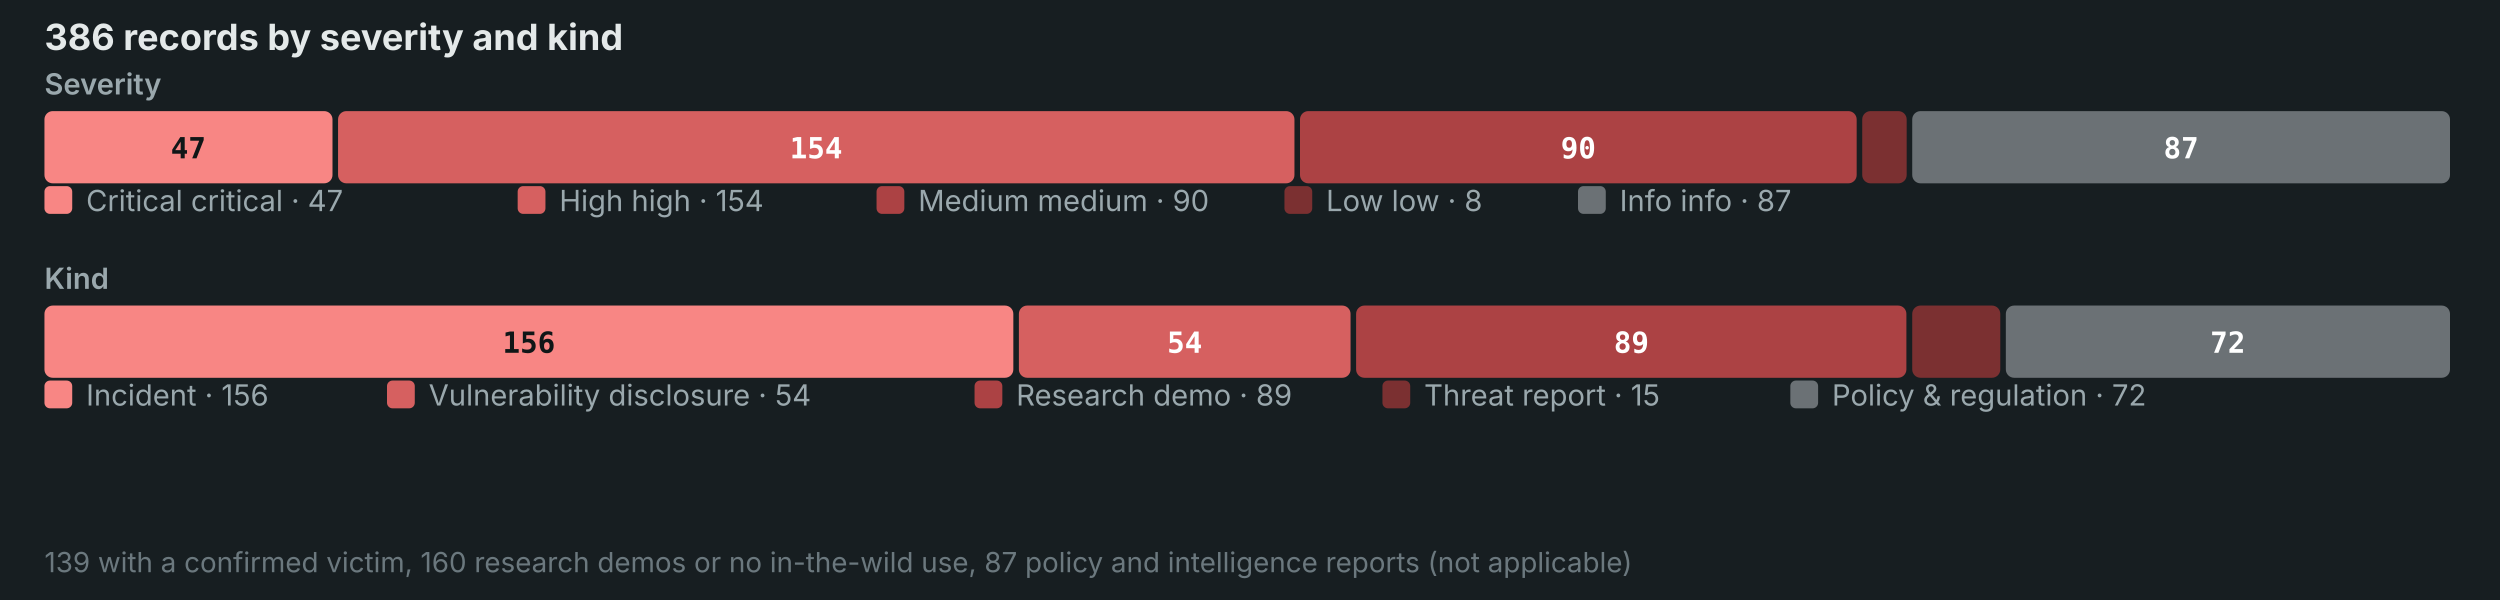
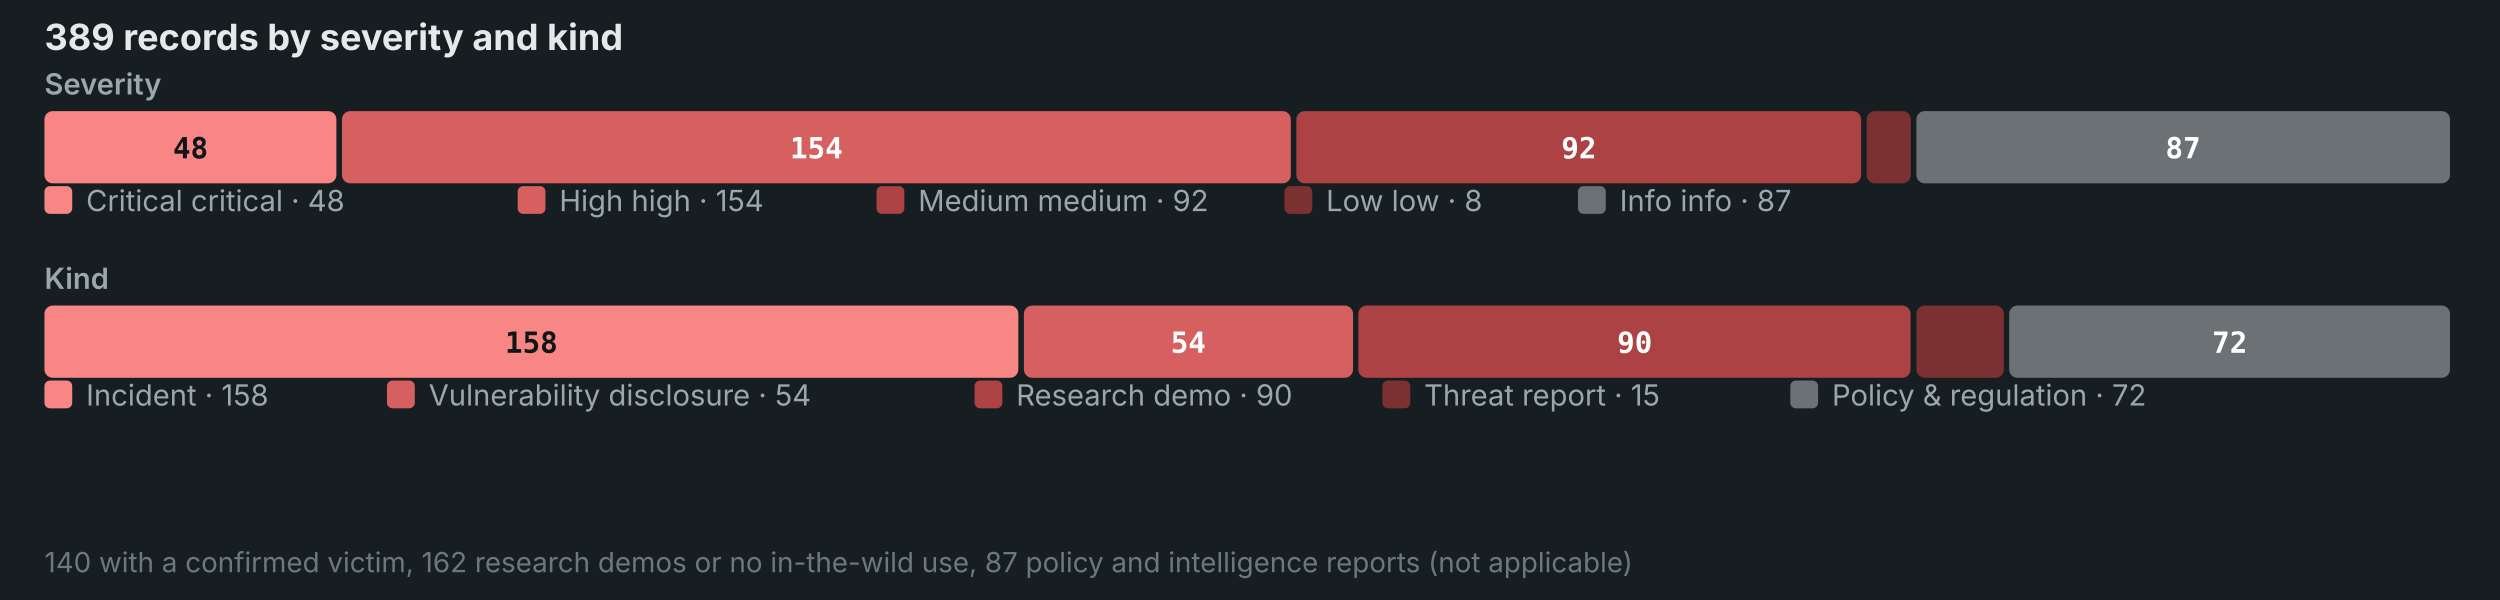
<svg xmlns="http://www.w3.org/2000/svg" viewBox="0 0 900 216" width="900" height="216" role="img" font-family="ui-sans-serif,-apple-system,'Segoe UI','PingFang SC','Microsoft YaHei',sans-serif">
  <rect width="900" height="216" fill="#171E21" />
-   <text x="16" y="18" font-size="13" font-weight="700" fill="#E4E9E9">386 records by severity and kind</text>
+   <text x="16" y="18" font-size="13" font-weight="700" fill="#E4E9E9">389 records by severity and kind</text>
  <text x="16" y="34" font-size="10.5" fill="#9AA8AD" font-weight="600">Severity</text>
-   <rect x="16.0" y="40" width="103.7" height="26" rx="3" fill="#F88684" />
-   <text x="67.8" y="57" font-size="10.5" text-anchor="middle" font-family="ui-monospace,'SF Mono','Cascadia Mono','Consolas',monospace" font-weight="700" fill="#101617">47</text>
-   <rect x="121.7" y="40" width="344.3" height="26" rx="3" fill="#D66060" />
-   <text x="293.8" y="57" font-size="10.5" text-anchor="middle" font-family="ui-monospace,'SF Mono','Cascadia Mono','Consolas',monospace" font-weight="700" fill="#FFFFFF">154</text>
-   <rect x="468.0" y="40" width="200.4" height="26" rx="3" fill="#AC4244" />
-   <text x="568.2" y="57" font-size="10.5" text-anchor="middle" font-family="ui-monospace,'SF Mono','Cascadia Mono','Consolas',monospace" font-weight="700" fill="#FFFFFF">90</text>
-   <rect x="670.4" y="40" width="16.0" height="26" rx="3" fill="#7B3031" />
-   <rect x="688.4" y="40" width="193.6" height="26" rx="3" fill="#6B7175" />
-   <text x="785.2" y="57" font-size="10.5" text-anchor="middle" font-family="ui-monospace,'SF Mono','Cascadia Mono','Consolas',monospace" font-weight="700" fill="#FFFFFF">87</text>
+   <rect x="16.0" y="40" width="105.1" height="26" rx="3" fill="#F88684" />
+   <text x="68.6" y="57" font-size="10.5" text-anchor="middle" font-family="ui-monospace,'SF Mono','Cascadia Mono','Consolas',monospace" font-weight="700" fill="#101617">48</text>
+   <rect x="123.1" y="40" width="341.6" height="26" rx="3" fill="#D66060" />
+   <text x="293.9" y="57" font-size="10.5" text-anchor="middle" font-family="ui-monospace,'SF Mono','Cascadia Mono','Consolas',monospace" font-weight="700" fill="#FFFFFF">154</text>
+   <rect x="466.7" y="40" width="203.3" height="26" rx="3" fill="#AC4244" />
+   <text x="568.4" y="57" font-size="10.5" text-anchor="middle" font-family="ui-monospace,'SF Mono','Cascadia Mono','Consolas',monospace" font-weight="700" fill="#FFFFFF">92</text>
+   <rect x="672.0" y="40" width="15.9" height="26" rx="3" fill="#7B3031" />
+   <rect x="689.9" y="40" width="192.1" height="26" rx="3" fill="#6B7175" />
+   <text x="785.9" y="57" font-size="10.5" text-anchor="middle" font-family="ui-monospace,'SF Mono','Cascadia Mono','Consolas',monospace" font-weight="700" fill="#FFFFFF">87</text>
  <rect x="16" y="67" width="10" height="10" rx="2" fill="#F88684" />
-   <text x="31" y="76" font-size="10.5" fill="#9AA8AD">Critical critical · 47</text>
+   <text x="31" y="76" font-size="10.5" fill="#9AA8AD">Critical critical · 48</text>
  <rect x="186.36" y="67" width="10" height="10" rx="2" fill="#D66060" />
  <text x="201.36" y="76" font-size="10.5" fill="#9AA8AD">High high · 154</text>
  <rect x="315.56" y="67" width="10" height="10" rx="2" fill="#AC4244" />
-   <text x="330.56" y="76" font-size="10.5" fill="#9AA8AD">Medium medium · 90</text>
+   <text x="330.56" y="76" font-size="10.5" fill="#9AA8AD">Medium medium · 92</text>
  <rect x="462.4" y="67" width="10" height="10" rx="2" fill="#7B3031" />
  <text x="477.4" y="76" font-size="10.5" fill="#9AA8AD">Low low · 8</text>
  <rect x="568.08" y="67" width="10" height="10" rx="2" fill="#6B7175" />
  <text x="583.08" y="76" font-size="10.5" fill="#9AA8AD">Info info · 87</text>
  <text x="16" y="104" font-size="10.5" fill="#9AA8AD" font-weight="600">Kind</text>
-   <rect x="16.0" y="110" width="348.8" height="26" rx="3" fill="#F88684" />
-   <text x="190.4" y="127" font-size="10.5" text-anchor="middle" font-family="ui-monospace,'SF Mono','Cascadia Mono','Consolas',monospace" font-weight="700" fill="#101617">156</text>
-   <rect x="366.8" y="110" width="119.4" height="26" rx="3" fill="#D66060" />
-   <text x="426.5" y="127" font-size="10.5" text-anchor="middle" font-family="ui-monospace,'SF Mono','Cascadia Mono','Consolas',monospace" font-weight="700" fill="#FFFFFF">54</text>
-   <rect x="488.2" y="110" width="198.1" height="26" rx="3" fill="#AC4244" />
-   <text x="587.3" y="127" font-size="10.5" text-anchor="middle" font-family="ui-monospace,'SF Mono','Cascadia Mono','Consolas',monospace" font-weight="700" fill="#FFFFFF">89</text>
-   <rect x="688.4" y="110" width="31.7" height="26" rx="3" fill="#7B3031" />
-   <rect x="722.1" y="110" width="159.9" height="26" rx="3" fill="#6B7175" />
-   <text x="802.0" y="127" font-size="10.5" text-anchor="middle" font-family="ui-monospace,'SF Mono','Cascadia Mono','Consolas',monospace" font-weight="700" fill="#FFFFFF">72</text>
+   <rect x="16.0" y="110" width="350.6" height="26" rx="3" fill="#F88684" />
+   <text x="191.3" y="127" font-size="10.5" text-anchor="middle" font-family="ui-monospace,'SF Mono','Cascadia Mono','Consolas',monospace" font-weight="700" fill="#101617">158</text>
+   <rect x="368.6" y="110" width="118.5" height="26" rx="3" fill="#D66060" />
+   <text x="427.8" y="127" font-size="10.5" text-anchor="middle" font-family="ui-monospace,'SF Mono','Cascadia Mono','Consolas',monospace" font-weight="700" fill="#FFFFFF">54</text>
+   <rect x="489.0" y="110" width="198.8" height="26" rx="3" fill="#AC4244" />
+   <text x="588.5" y="127" font-size="10.5" text-anchor="middle" font-family="ui-monospace,'SF Mono','Cascadia Mono','Consolas',monospace" font-weight="700" fill="#FFFFFF">90</text>
+   <rect x="689.9" y="110" width="31.5" height="26" rx="3" fill="#7B3031" />
+   <rect x="723.3" y="110" width="158.7" height="26" rx="3" fill="#6B7175" />
+   <text x="802.7" y="127" font-size="10.5" text-anchor="middle" font-family="ui-monospace,'SF Mono','Cascadia Mono','Consolas',monospace" font-weight="700" fill="#FFFFFF">72</text>
  <rect x="16" y="137" width="10" height="10" rx="2" fill="#F88684" />
-   <text x="31" y="146" font-size="10.5" fill="#9AA8AD">Incident · 156</text>
+   <text x="31" y="146" font-size="10.5" fill="#9AA8AD">Incident · 158</text>
  <rect x="139.32" y="137" width="10" height="10" rx="2" fill="#D66060" />
  <text x="154.32" y="146" font-size="10.5" fill="#9AA8AD">Vulnerability disclosure · 54</text>
  <rect x="350.84" y="137" width="10" height="10" rx="2" fill="#AC4244" />
-   <text x="365.84" y="146" font-size="10.5" fill="#9AA8AD">Research demo · 89</text>
+   <text x="365.84" y="146" font-size="10.5" fill="#9AA8AD">Research demo · 90</text>
  <rect x="497.68" y="137" width="10" height="10" rx="2" fill="#7B3031" />
  <text x="512.68" y="146" font-size="10.5" fill="#9AA8AD">Threat report · 15</text>
  <rect x="644.52" y="137" width="10" height="10" rx="2" fill="#6B7175" />
  <text x="659.52" y="146" font-size="10.5" fill="#9AA8AD">Policy &amp; regulation · 72</text>
-   <text x="16" y="206" font-size="10" fill="#6B787E">139 with a confirmed victim, 160 research demos or no in-the-wild use, 87 policy and intelligence reports (not applicable)</text>
+   <text x="16" y="206" font-size="10" fill="#6B787E">140 with a confirmed victim, 162 research demos or no in-the-wild use, 87 policy and intelligence reports (not applicable)</text>
</svg>
